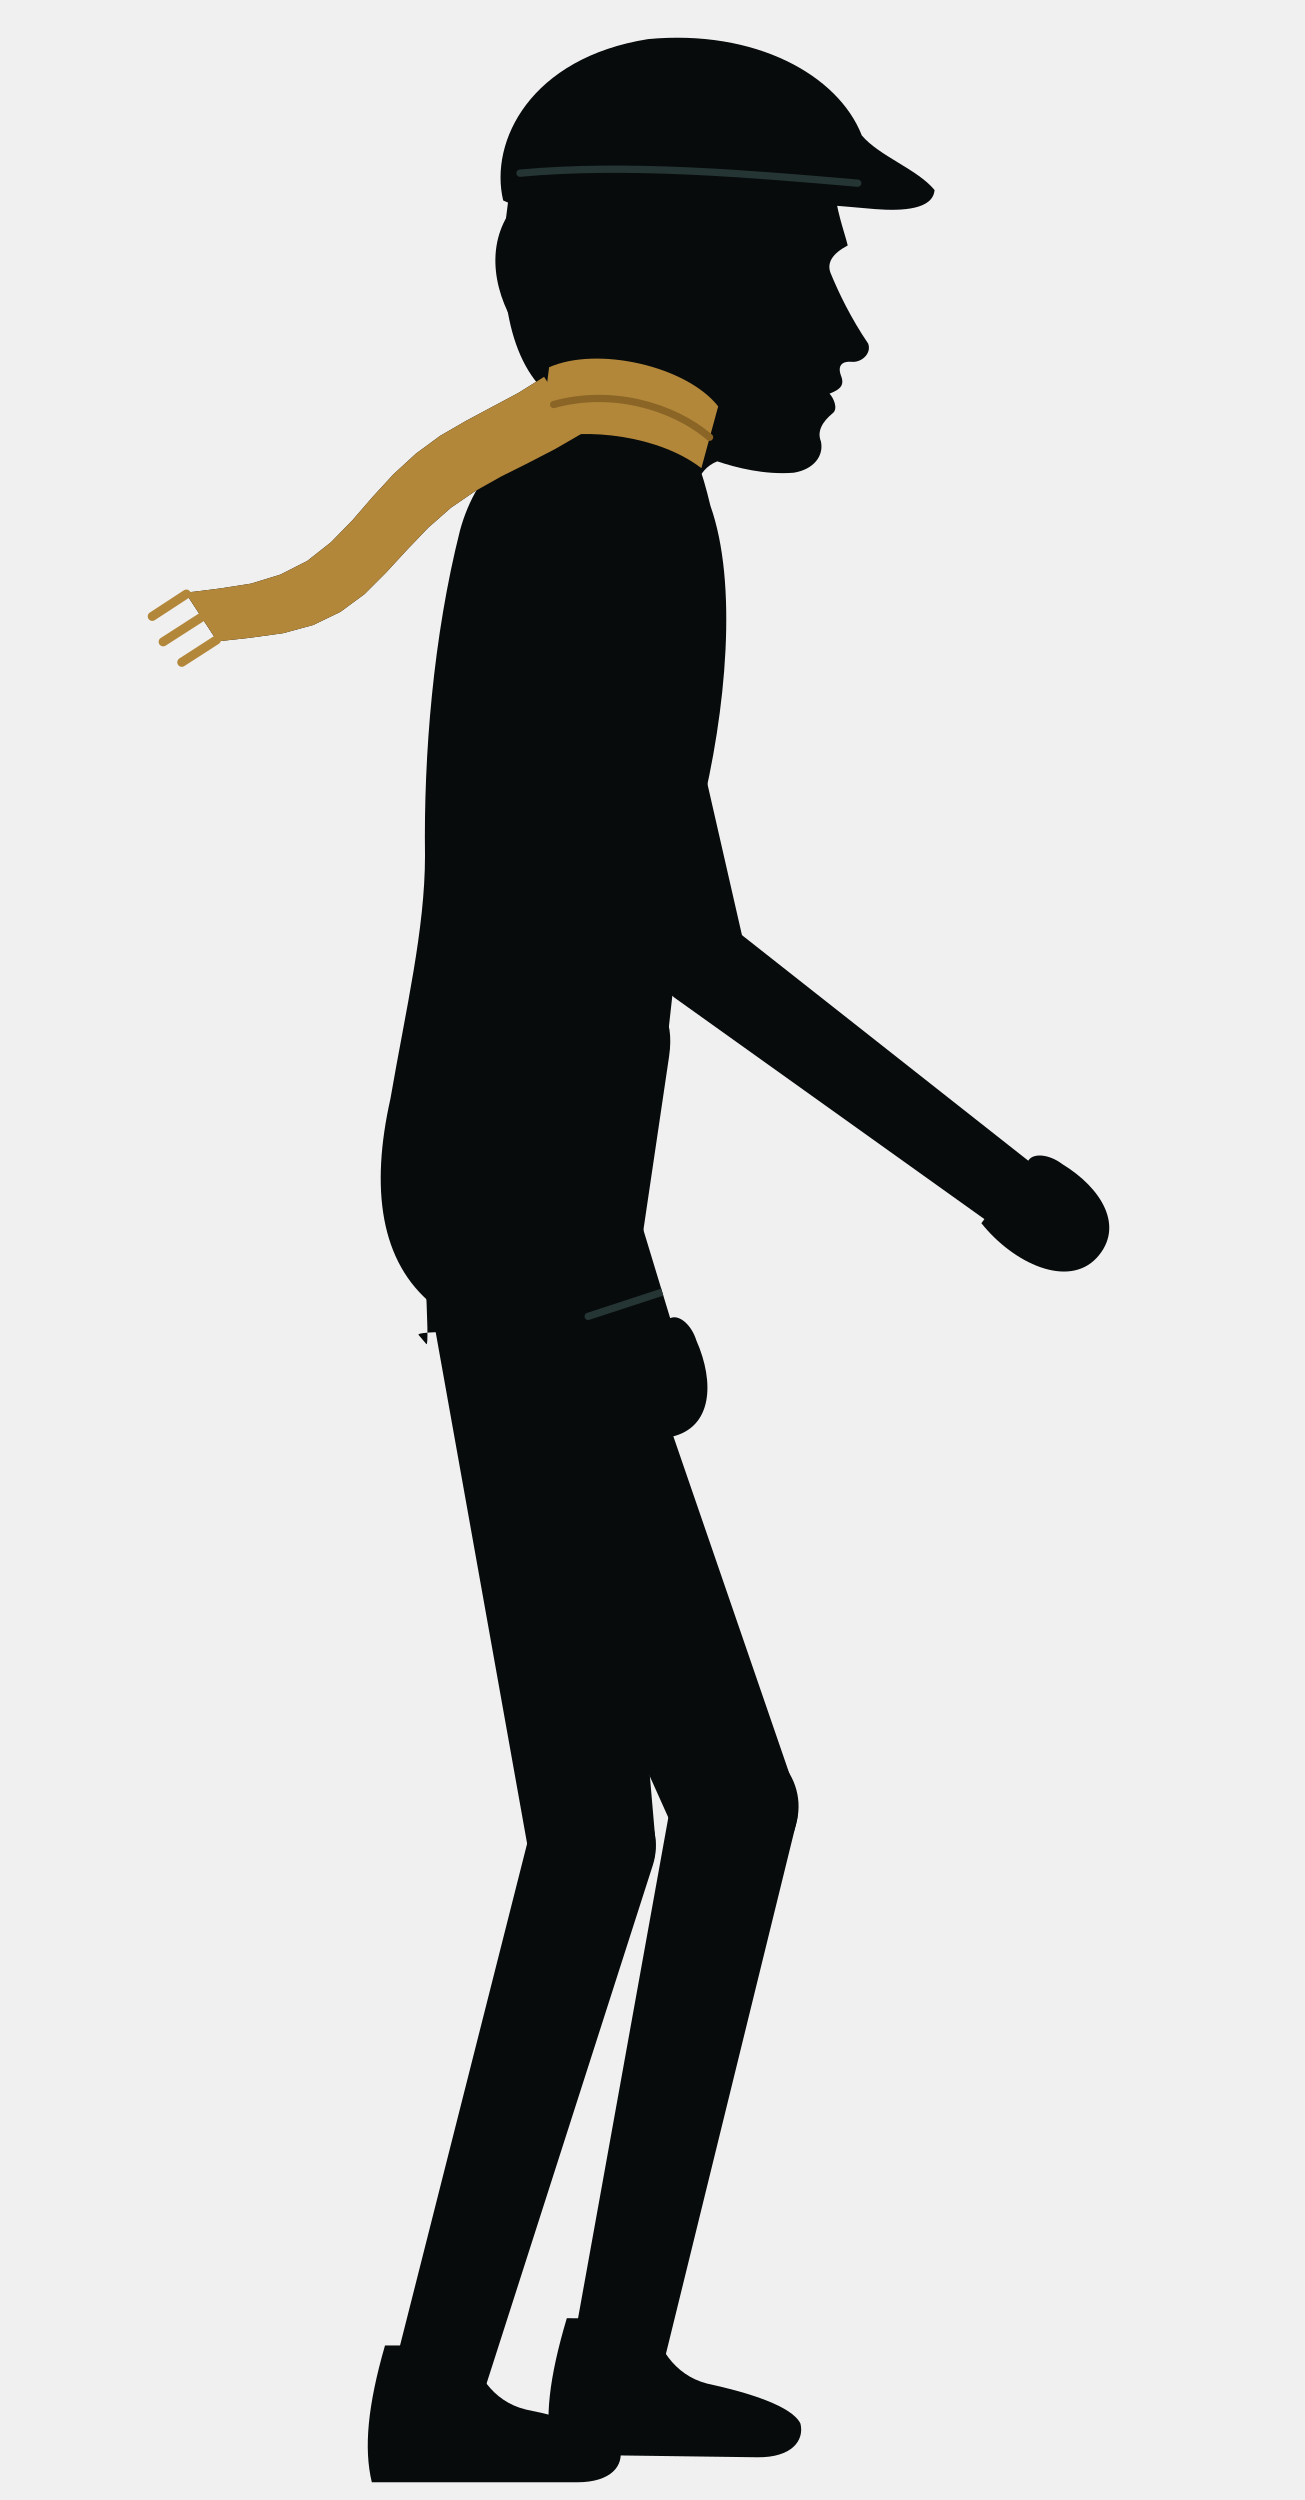
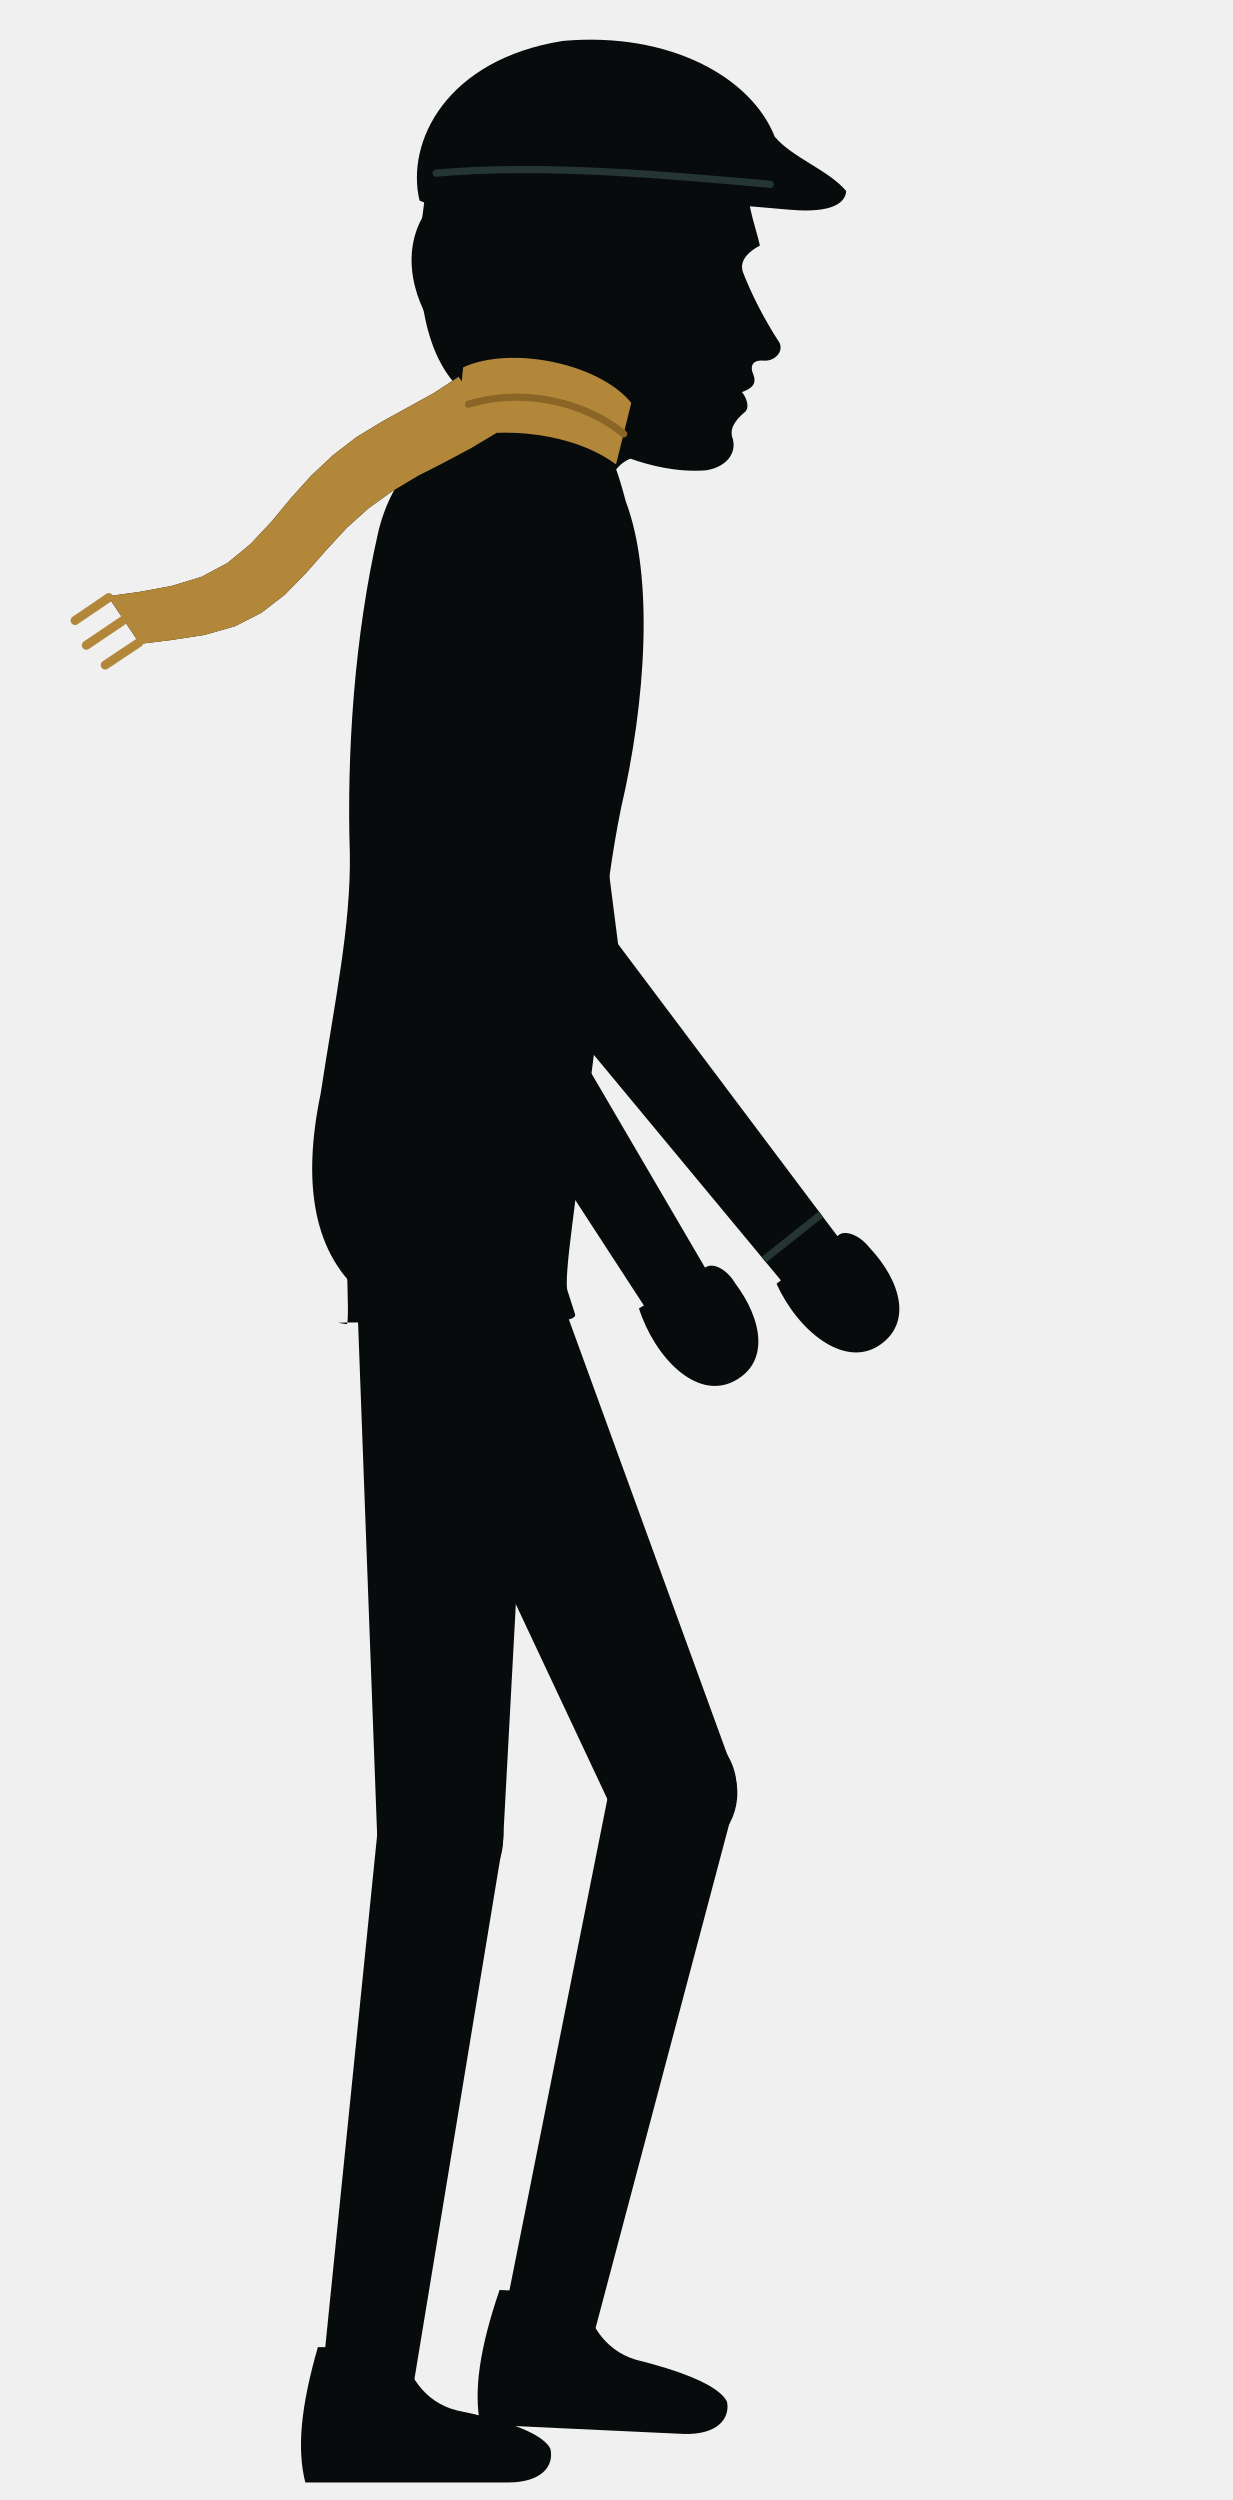
- <svg xmlns="http://www.w3.org/2000/svg" viewBox="-113 -548 287 550" width="287" height="550">
+ <svg xmlns="http://www.w3.org/2000/svg" viewBox="-99 -554 274 556" width="274" height="556">
  <defs>
    <g id="joueur-pas-20">
-       <path d="M-19.7 -269.2 L3.5 -139.4 A14 14 0 0 0 31.2 -143 L19.9 -274.4 A20 20 0 1 0 -19.7 -269.2 Z" />
-       <path d="M3.7 -145.3 L-27.7 -21.3 A10 10 0 0 0 -8.5 -15.7 L30.6 -137.6 A14 14 0 1 0 3.7 -145.3 Z" />
-       <path d="M -28.3 -32 C -32.1 -18.8 -33 -9.4 -31.2 -1.9 L 14 -1.9 C 21.5 -1.9 24.3 -5.6 23.4 -9.4 C 21.5 -13.2 12.1 -16 2.7 -17.9 C -4.8 -19.7 -8.6 -26.3 -9.5 -32 Z" />
-       <path d="M-18.2 -264.5 L35.8 -144.2 A14 14 0 0 0 61.8 -154.5 L18.9 -279.2 A20 20 0 1 0 -18.2 -264.5 Z" />
-       <path d="M34.8 -152.4 L12.1 -26.5 A10 10 0 0 0 31.6 -22.4 L62.1 -146.6 A14 14 0 1 0 34.8 -152.4 Z" />
-       <path d="M 11.7 -38 C 7.8 -24.9 6.7 -15.6 8.5 -8 L 53.6 -7.4 C 61.2 -7.3 64 -11.1 63.1 -14.8 C 61.3 -18.6 51.9 -21.6 42.6 -23.6 C 35.1 -25.5 31.4 -32.2 30.5 -37.8 Z" />
-       <path d="M 13.5 -456.4 C 2.1 -453.8 -8.1 -445 -11.8 -431.3 C -17.7 -407.9 -19.8 -381.9 -19.5 -359.7 C -19.5 -343.6 -23.7 -326 -27.1 -306.3 C -31.5 -286.7 -29.5 -270.3 -17.6 -260.8 L 11.9 -255.1 C 23.8 -261.7 29.3 -281.2 32.2 -305 C 35.1 -328.8 36.5 -348.8 41 -368.4 C 46.9 -391.9 49.3 -419.8 43.3 -436.7 C 41.3 -445 39.8 -449.2 36.1 -451.6 Z" />
-       <path d="M-11.5 -334.6 Q-23.5 -336 -22.5 -319.2 L-19.5 -268.5 Q-18.6 -251.6 -19.2 -252.3 L-20.9 -254.3 Q-21.5 -255 -11.4 -255 L19.1 -255 Q29.3 -255 28.7 -256.6 L27 -261.6 Q26.5 -263.3 28.4 -276.4 L34.2 -315.6 Q36.1 -328.7 24.2 -330.2 Z" />
-       <path d="M5.9 -428.6 L31.6 -334.1 A10 10 0 0 0 51 -338.9 L29.2 -434.4 A12 12 0 1 0 5.9 -428.6 Z" />
-       <path d="M35.4 -328.5 L103.7 -279.7 A8 8 0 0 0 113.4 -292.5 L47.4 -344.5 A10 10 0 1 0 35.4 -328.5 Z" />
-       <path d="M 102.9 -278.9 C 110 -270 122 -264.5 128.3 -271.3 C 134.5 -278.1 129.4 -286.6 120.7 -291.9 C 117.8 -294.1 114.5 -294.3 113.4 -292.9 Z" />
-       <path d="M5.7 -433.6 L-9.4 -336.8 A10 10 0 0 0 10.3 -333.3 L29.3 -429.4 A12 12 0 1 0 5.7 -433.6 Z" />
-       <path d="M-8.9 -331.9 L19.3 -252.8 A8 8 0 0 0 34.5 -257.8 L10.1 -338.2 A10 10 0 1 0 -8.9 -331.9 Z" />
-       <path d="M 18.1 -252.6 C 19 -241.3 25.6 -229.9 34.7 -231.9 C 43.7 -233.9 44.3 -243.8 40.2 -253.1 C 39.1 -256.6 36.5 -258.7 34.7 -258.1 Z" />
-       <path d="M 11.9 -434.5 C 12.8 -445.1 11.4 -453.7 8.8 -460.3 C -1.2 -467.6 -3.9 -484.9 -1.2 -503.8 C 1.7 -524.8 19.8 -537 39.9 -536.3 C 58.9 -534.7 69.6 -523.1 70.4 -508.1 C 70.9 -501.7 72.7 -497.3 73.5 -494 C 70.1 -492.2 68.9 -490.2 69.7 -488 C 71.5 -483.6 74.2 -478 78 -472.4 C 78.8 -470.2 76.5 -468.2 74.4 -468.4 C 72.3 -468.6 71.2 -467.6 72 -465.4 C 72.9 -463.2 71.8 -462.3 69.5 -461.4 C 70.5 -460.3 71.4 -458 70.2 -457.1 C 67.9 -455.2 66.7 -453.1 67.6 -450.9 C 68.3 -447.7 66 -444.7 61.6 -444 C 55.2 -443.5 49 -445.1 44.8 -446.5 C 40.4 -444.8 38.9 -439.6 38.3 -432.2 Z" />
-       <path d="M 0.9 -503.6 C -6.2 -495.7 -5 -484.9 0.6 -475.9 C 2.2 -482.2 5.7 -486.1 6.3 -492.5 C 8 -488.1 10 -485.8 12.1 -485.6 Z" />
-       <path d="M -2.3 -503.9 C -5.4 -516.9 3.7 -535.3 29.6 -539.4 C 53.2 -541.6 71.4 -531.5 76.6 -518.2 C 80.5 -513.6 88.8 -510.8 92.6 -506.2 C 92.3 -502 85.8 -501.5 79.5 -502 C 64.7 -503.3 41.5 -505.4 22.2 -503.9 C 11.4 -502.7 2.8 -501.3 -2.3 -503.9 Z" />
-       <path d="M 7.8 -467.2 C 18.4 -471.9 38 -467.5 45 -458.6 L 41.3 -445 C 32.1 -452.1 16.2 -454.1 5.8 -451.3 Z" />
-       <path d="M6.7 -465.1 L1.1 -461.6 L-4.7 -458.5 L-10.5 -455.4 L-16.2 -452.1 L-21.5 -448.2 L-26.4 -443.7 L-31 -438.7 L-35.5 -433.5 L-40.2 -428.7 L-45.4 -424.6 L-51.3 -421.6 L-57.8 -419.6 L-64.9 -418.5 L-72.2 -417.6 L-65.2 -406.9 L-57.9 -407.7 L-50.7 -408.7 L-44.1 -410.5 L-38.1 -413.4 L-32.8 -417.3 L-28.1 -422 L-23.5 -427 L-18.8 -431.9 L-13.8 -436.3 L-8.4 -440 L-2.7 -443.2 L3.3 -446.2 L9.1 -449.2 L14.8 -452.5 Z" />
+       <path d="M-18.1 -269.2 L38 -149.8 A14 14 0 0 0 63.9 -160.6 L18.8 -284.5 A20 20 0 1 0 -18.1 -269.2 Z" />
+       <path d="M37 -158.5 L12 -33.1 A10 10 0 0 0 31.4 -28.5 L64.2 -152.2 A14 14 0 1 0 37 -158.5 Z" />
+       <path d="M 12.1 -44.7 C 7.7 -31.8 6.3 -22.4 7.8 -14.8 L 52.9 -12.7 C 60.4 -12.4 63.4 -16 62.7 -19.8 C 61 -23.6 51.7 -26.9 42.4 -29.2 C 35 -31.4 31.5 -38.2 30.8 -43.9 Z" />
+       <path d="M-20 -276.9 L-15.1 -145.2 A14 14 0 0 0 12.9 -144.9 L20 -276.6 A20 20 0 1 0 -20 -276.9 Z" />
+       <path d="M-15 -147.1 L-27.9 -19.8 A10 10 0 0 0 -8.1 -17.2 L12.7 -143.4 A14 14 0 1 0 -15 -147.1 Z" />
+       <path d="M -28.3 -32 C -32.1 -18.8 -33 -9.4 -31.1 -1.9 L 14 -1.9 C 21.5 -1.9 24.3 -5.6 23.4 -9.4 C 21.5 -13.2 12.1 -16 2.7 -17.9 C -4.8 -19.7 -8.6 -26.3 -9.5 -32 Z" />
+       <path d="M 10 -461.6 C -1.4 -458.8 -11.4 -449.8 -14.8 -436 C -20.2 -412.5 -21.9 -386.5 -21.2 -364.3 C -20.9 -348.2 -24.7 -330.5 -27.7 -310.7 C -31.8 -291 -29.5 -274.7 -17.4 -265.4 L 12.3 -260.3 C 24 -267.1 29.1 -286.7 31.6 -310.6 C 34 -334.5 35.1 -354.5 39.1 -374.2 C 44.6 -397.7 46.5 -425.7 40.2 -442.4 C 38 -450.7 36.4 -454.9 32.6 -457.3 Z" />
+       <path d="M-12.7 -339.3 Q-24.7 -340.5 -24 -324.3 L-22 -275.6 Q-21.3 -259.4 -21.9 -259.5 L-23.7 -259.8 Q-24.3 -259.9 -13.6 -259.9 L18.7 -259.9 Q29.4 -259.9 28.9 -261.7 L27.2 -267 Q26.6 -268.7 28.3 -281.9 L33.3 -321.2 Q35 -334.4 23.1 -335.6 Z" />
+       <path d="M2.5 -437.7 L-3.1 -339.9 A10 10 0 0 0 16.8 -338.3 L26.4 -435.9 A12 12 0 1 0 2.5 -437.7 Z" />
+       <path d="M-1.5 -333.9 L44.3 -263.5 A8 8 0 0 0 57.9 -271.9 L15.5 -344.4 A10 10 0 1 0 -1.5 -333.9 Z" />
+       <path d="M 43.1 -263 C 46.6 -252.2 55.7 -242.7 64 -246.7 C 72.3 -250.8 70.6 -260.5 64.5 -268.6 C 62.6 -271.8 59.6 -273.2 58 -272.2 Z" />
+       <path d="M2.6 -435 L19 -338.4 A10 10 0 0 0 38.8 -341.4 L26.4 -438.6 A12 12 0 1 0 2.6 -435 Z" />
+       <path d="M21.2 -333.7 L74.8 -269.1 A8 8 0 0 0 87.3 -279 L36.9 -346.1 A10 10 0 1 0 21.2 -333.7 Z" />
+       <path d="M 73.7 -268.5 C 78.4 -258.1 88.6 -249.7 96.4 -254.7 C 104.1 -259.7 101.3 -269.2 94.3 -276.6 C 92.1 -279.4 88.9 -280.5 87.5 -279.3 Z" />
+       <path d="M 8.2 -440.1 C 9.2 -450.6 7.8 -459.3 5.2 -465.9 C -4.7 -473.2 -7.4 -490.4 -4.6 -509.4 C -1.7 -530.4 16.5 -542.6 36.6 -541.8 C 55.6 -540.1 66.3 -528.5 67 -513.5 C 67.5 -507.1 69.3 -502.7 70 -499.4 C 66.7 -497.6 65.4 -495.5 66.3 -493.3 C 68 -488.9 70.7 -483.4 74.4 -477.7 C 75.3 -475.5 73 -473.6 70.9 -473.8 C 68.8 -474 67.6 -473 68.5 -470.8 C 69.4 -468.6 68.2 -467.6 66 -466.8 C 67 -465.6 67.8 -463.4 66.7 -462.4 C 64.4 -460.5 63.1 -458.5 64 -456.3 C 64.8 -453 62.4 -450.1 58 -449.4 C 51.6 -448.9 45.4 -450.5 41.2 -452 C 36.8 -450.2 35.3 -445.1 34.6 -437.7 Z" />
+       <path d="M -2.5 -509.2 C -9.6 -501.3 -8.5 -490.5 -2.9 -481.5 C -1.3 -487.8 2.3 -491.7 2.8 -498 C 4.6 -493.6 6.5 -491.3 8.6 -491.1 Z" />
+       <path d="M -5.7 -509.4 C -8.8 -522.5 0.3 -540.8 26.2 -544.9 C 49.9 -547 68.1 -536.8 73.3 -523.6 C 77.1 -519 85.4 -516.1 89.2 -511.5 C 88.8 -507.3 82.4 -506.8 76.1 -507.4 C 61.3 -508.7 38.1 -510.8 18.8 -509.4 C 8 -508.2 -0.6 -506.9 -5.7 -509.4 Z" />
+       <path d="M 4 -472.3 C 14.6 -477.2 34.3 -473.2 41.4 -464.4 L 38 -450.7 C 28.7 -457.7 12.8 -459.3 2.4 -456.4 Z" />
+       <path d="M3 -470.2 L-2.5 -466.6 L-8.3 -463.4 L-14.1 -460.2 L-19.7 -456.8 L-24.9 -452.8 L-29.8 -448.2 L-34.3 -443.2 L-38.7 -437.9 L-43.3 -433 L-48.4 -428.8 L-54.2 -425.7 L-60.8 -423.7 L-67.8 -422.4 L-75 -421.4 L-67.9 -410.8 L-60.6 -411.7 L-53.5 -412.8 L-46.8 -414.7 L-40.9 -417.7 L-35.7 -421.7 L-31 -426.5 L-26.5 -431.6 L-21.9 -436.6 L-17 -441 L-11.7 -444.8 L-6 -448.2 L-0.1 -451.2 L5.7 -454.3 L11.4 -457.7 Z" />
    </g>
-     <mask id="joueur-pas-20-dedans" maskUnits="userSpaceOnUse" x="-113" y="-548" width="287" height="550">
+     <mask id="joueur-pas-20-dedans" maskUnits="userSpaceOnUse" x="-99" y="-554" width="274" height="556">
      <use href="#joueur-pas-20" fill="#fff" />
    </mask>
  </defs>
  <use href="#joueur-pas-20" fill="#070b0b" />
  <g mask="url(#joueur-pas-20-dedans)" fill="none" stroke="#253534" stroke-linecap="round">
-     <path d="M 16.4 -258.4 L 33.5 -264" stroke-width="1.6" />
-     <path d="M 1.4 -509.9 C 25 -512.1 52.5 -509.7 75.7 -507.7" stroke-width="1.6" />
+     <path d="M 70.2 -273.3 L 84.3 -284.5" stroke-width="1.6" />
+     <path d="M -2 -515.5 C 21.6 -517.6 49.1 -515.1 72.3 -513" stroke-width="1.6" />
  </g>
  <g>
-     <path d="M 7.8 -467.2 C 18.4 -471.9 38 -467.5 45 -458.6 L 41.3 -445 C 32.1 -452.1 16.2 -454.1 5.8 -451.3 Z" fill="#b3873a" />
-     <path d="M6.7 -465.1 L1.1 -461.6 L-4.7 -458.5 L-10.5 -455.4 L-16.2 -452.1 L-21.5 -448.2 L-26.4 -443.7 L-31 -438.7 L-35.5 -433.5 L-40.2 -428.7 L-45.4 -424.6 L-51.3 -421.6 L-57.8 -419.6 L-64.9 -418.5 L-72.2 -417.6 L-65.2 -406.9 L-57.9 -407.7 L-50.7 -408.7 L-44.1 -410.5 L-38.1 -413.4 L-32.8 -417.3 L-28.1 -422 L-23.5 -427 L-18.8 -431.9 L-13.8 -436.3 L-8.4 -440 L-2.7 -443.2 L3.3 -446.2 L9.1 -449.2 L14.8 -452.5 Z" fill="#b3873a" />
-     <path d="M-72 -417.3 L-79.5 -412.4 M-68.7 -412.2 L-77.1 -406.8 M-65.4 -407.2 L-73 -402.3" fill="none" stroke="#b3873a" stroke-width="2" stroke-linecap="round" />
-     <path d="M 8.8 -459 C 21.3 -462.5 34.9 -458.8 43.1 -451.8" fill="none" stroke="#8a6526" stroke-width="1.6" stroke-linecap="round" />
+     <path d="M 4 -472.3 C 14.6 -477.2 34.3 -473.2 41.4 -464.4 L 38 -450.7 C 28.7 -457.7 12.8 -459.3 2.4 -456.4 Z" fill="#b3873a" />
+     <path d="M3 -470.2 L-2.5 -466.6 L-8.3 -463.4 L-14.1 -460.2 L-19.7 -456.8 L-24.9 -452.8 L-29.8 -448.2 L-34.3 -443.2 L-38.7 -437.9 L-43.3 -433 L-48.4 -428.8 L-54.2 -425.7 L-60.8 -423.7 L-67.8 -422.4 L-75 -421.4 L-67.9 -410.8 L-60.6 -411.7 L-53.5 -412.8 L-46.8 -414.7 L-40.9 -417.7 L-35.7 -421.7 L-31 -426.5 L-26.5 -431.6 L-21.9 -436.6 L-17 -441 L-11.7 -444.8 L-6 -448.2 L-0.1 -451.2 L5.7 -454.3 L11.4 -457.7 Z" fill="#b3873a" />
+     <path d="M-74.8 -421.1 L-82.3 -416 M-71.5 -416.1 L-79.8 -410.5 M-68.1 -411.1 L-75.6 -406.1" fill="none" stroke="#b3873a" stroke-width="2" stroke-linecap="round" />
+     <path d="M 5.2 -464.1 C 17.7 -467.9 31.4 -464.4 39.7 -457.5" fill="none" stroke="#8a6526" stroke-width="1.6" stroke-linecap="round" />
  </g>
</svg>
